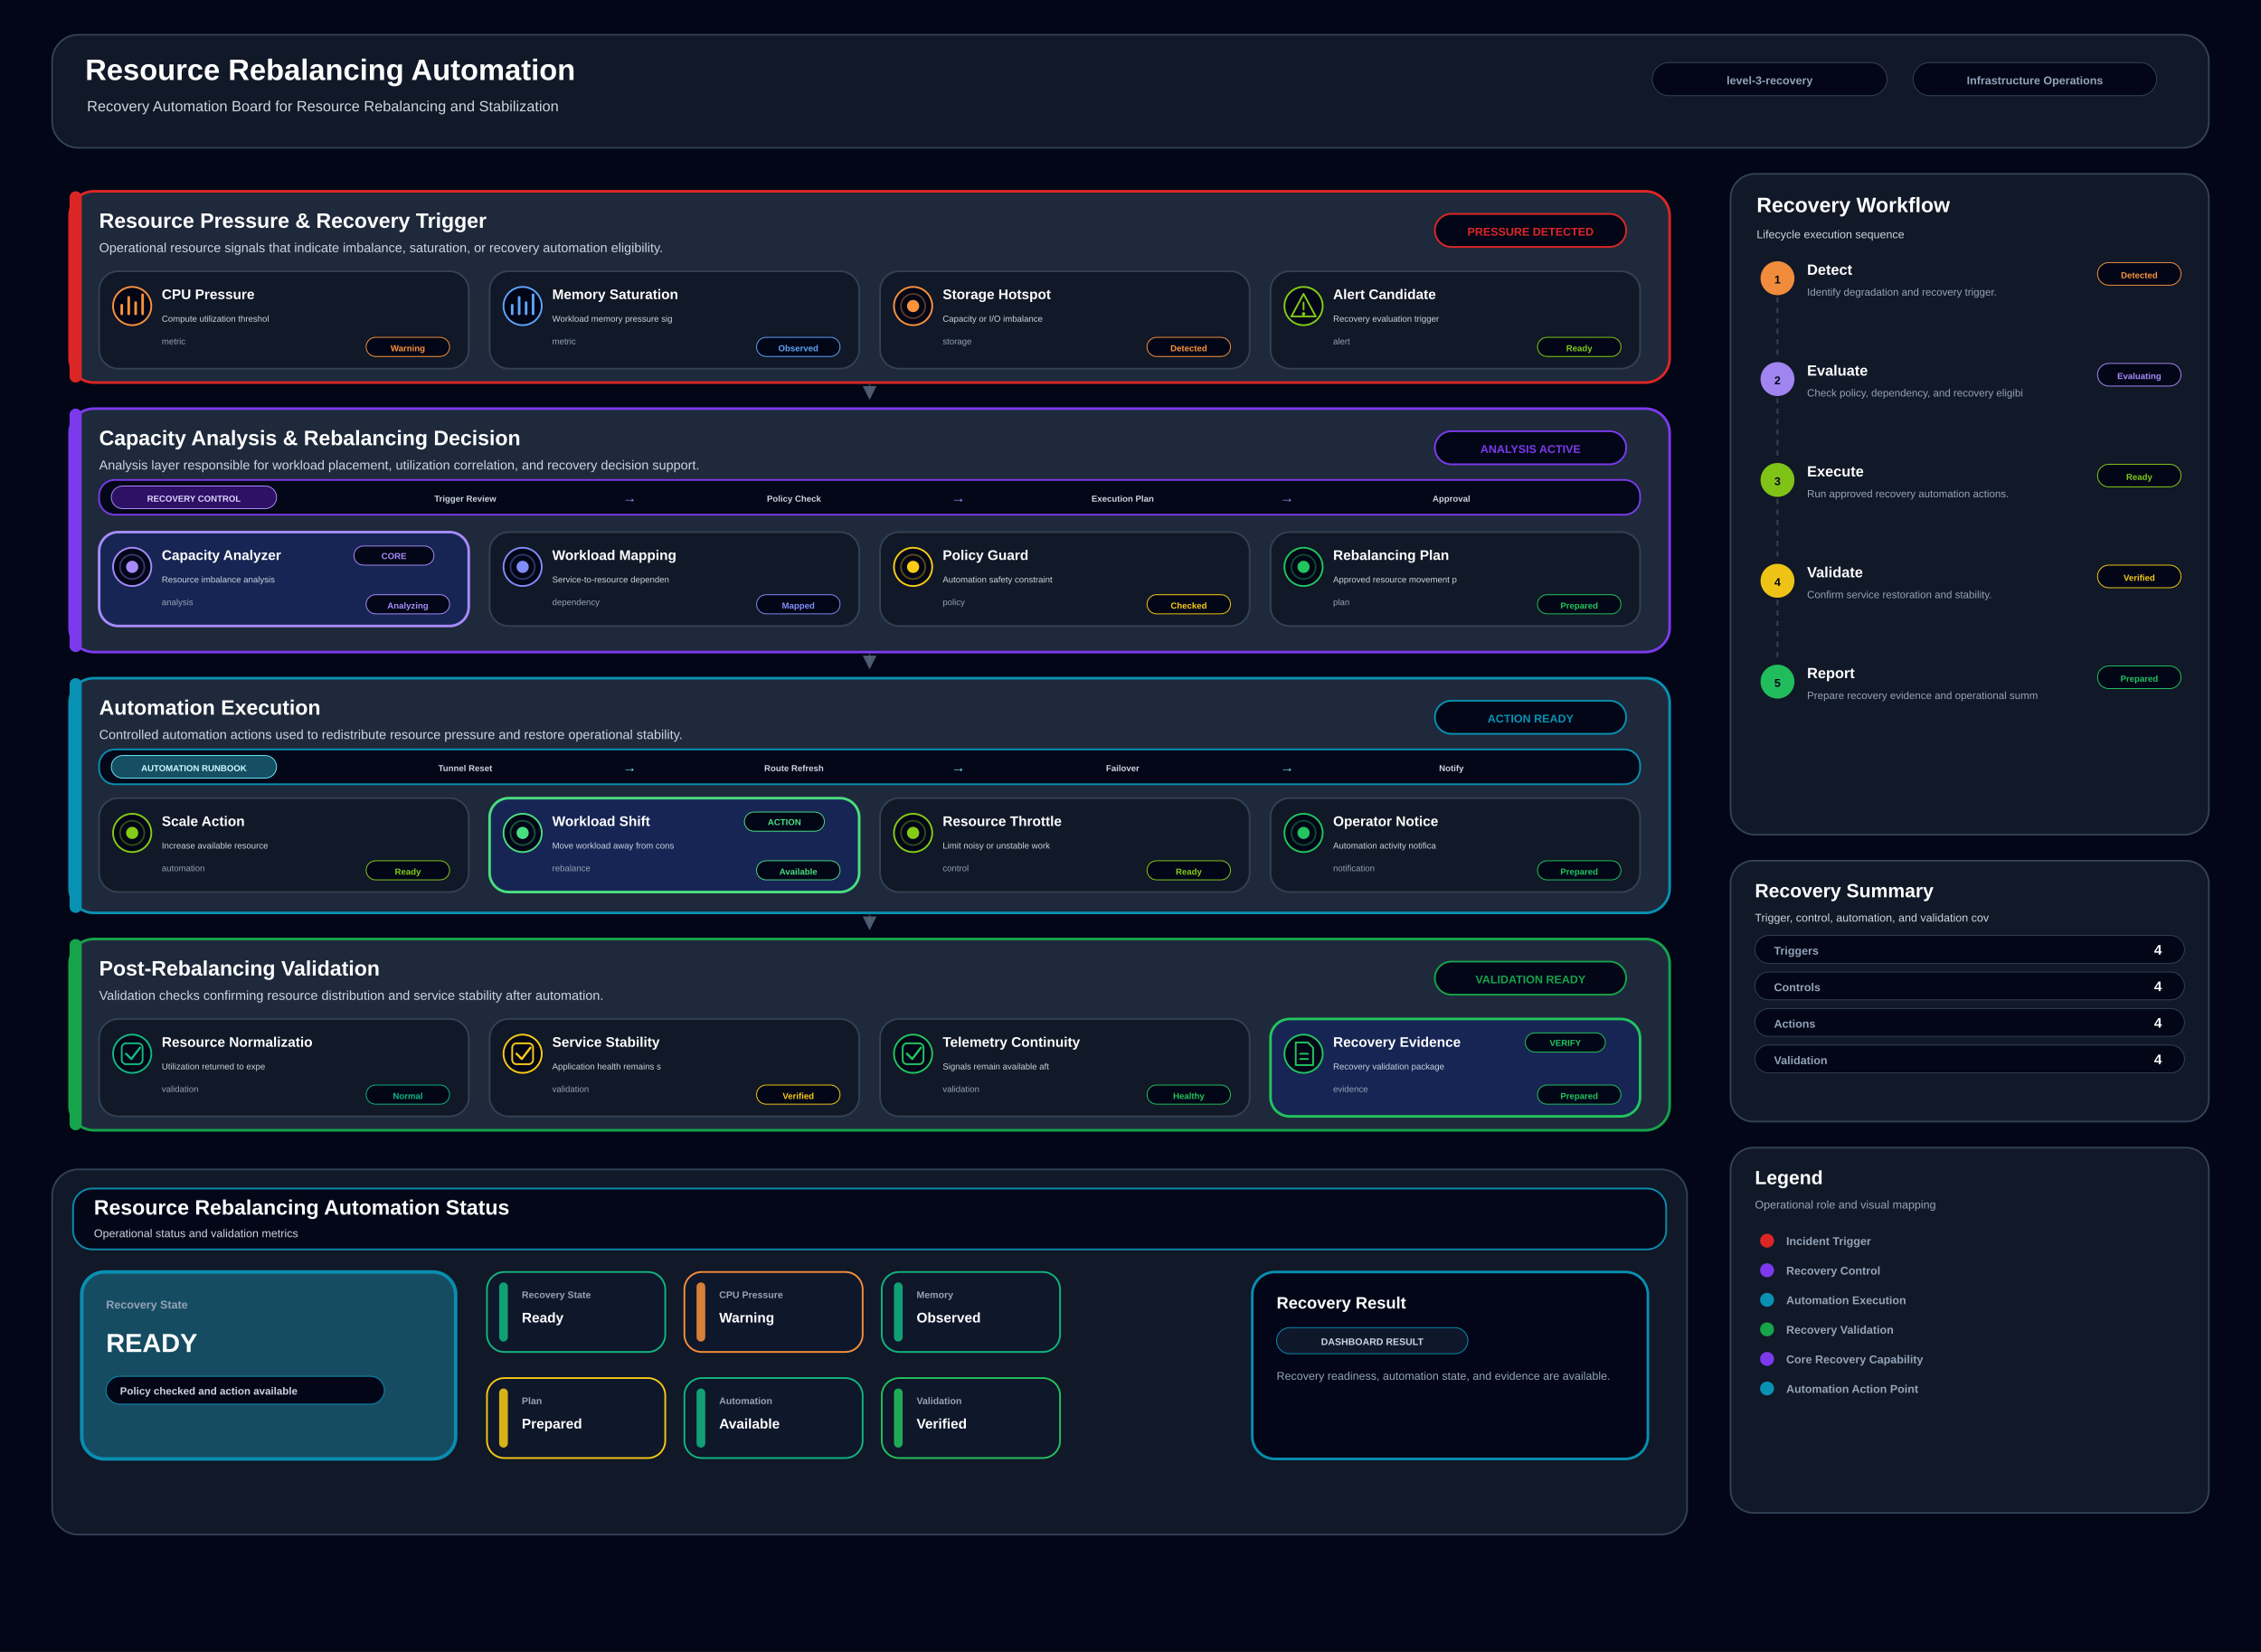
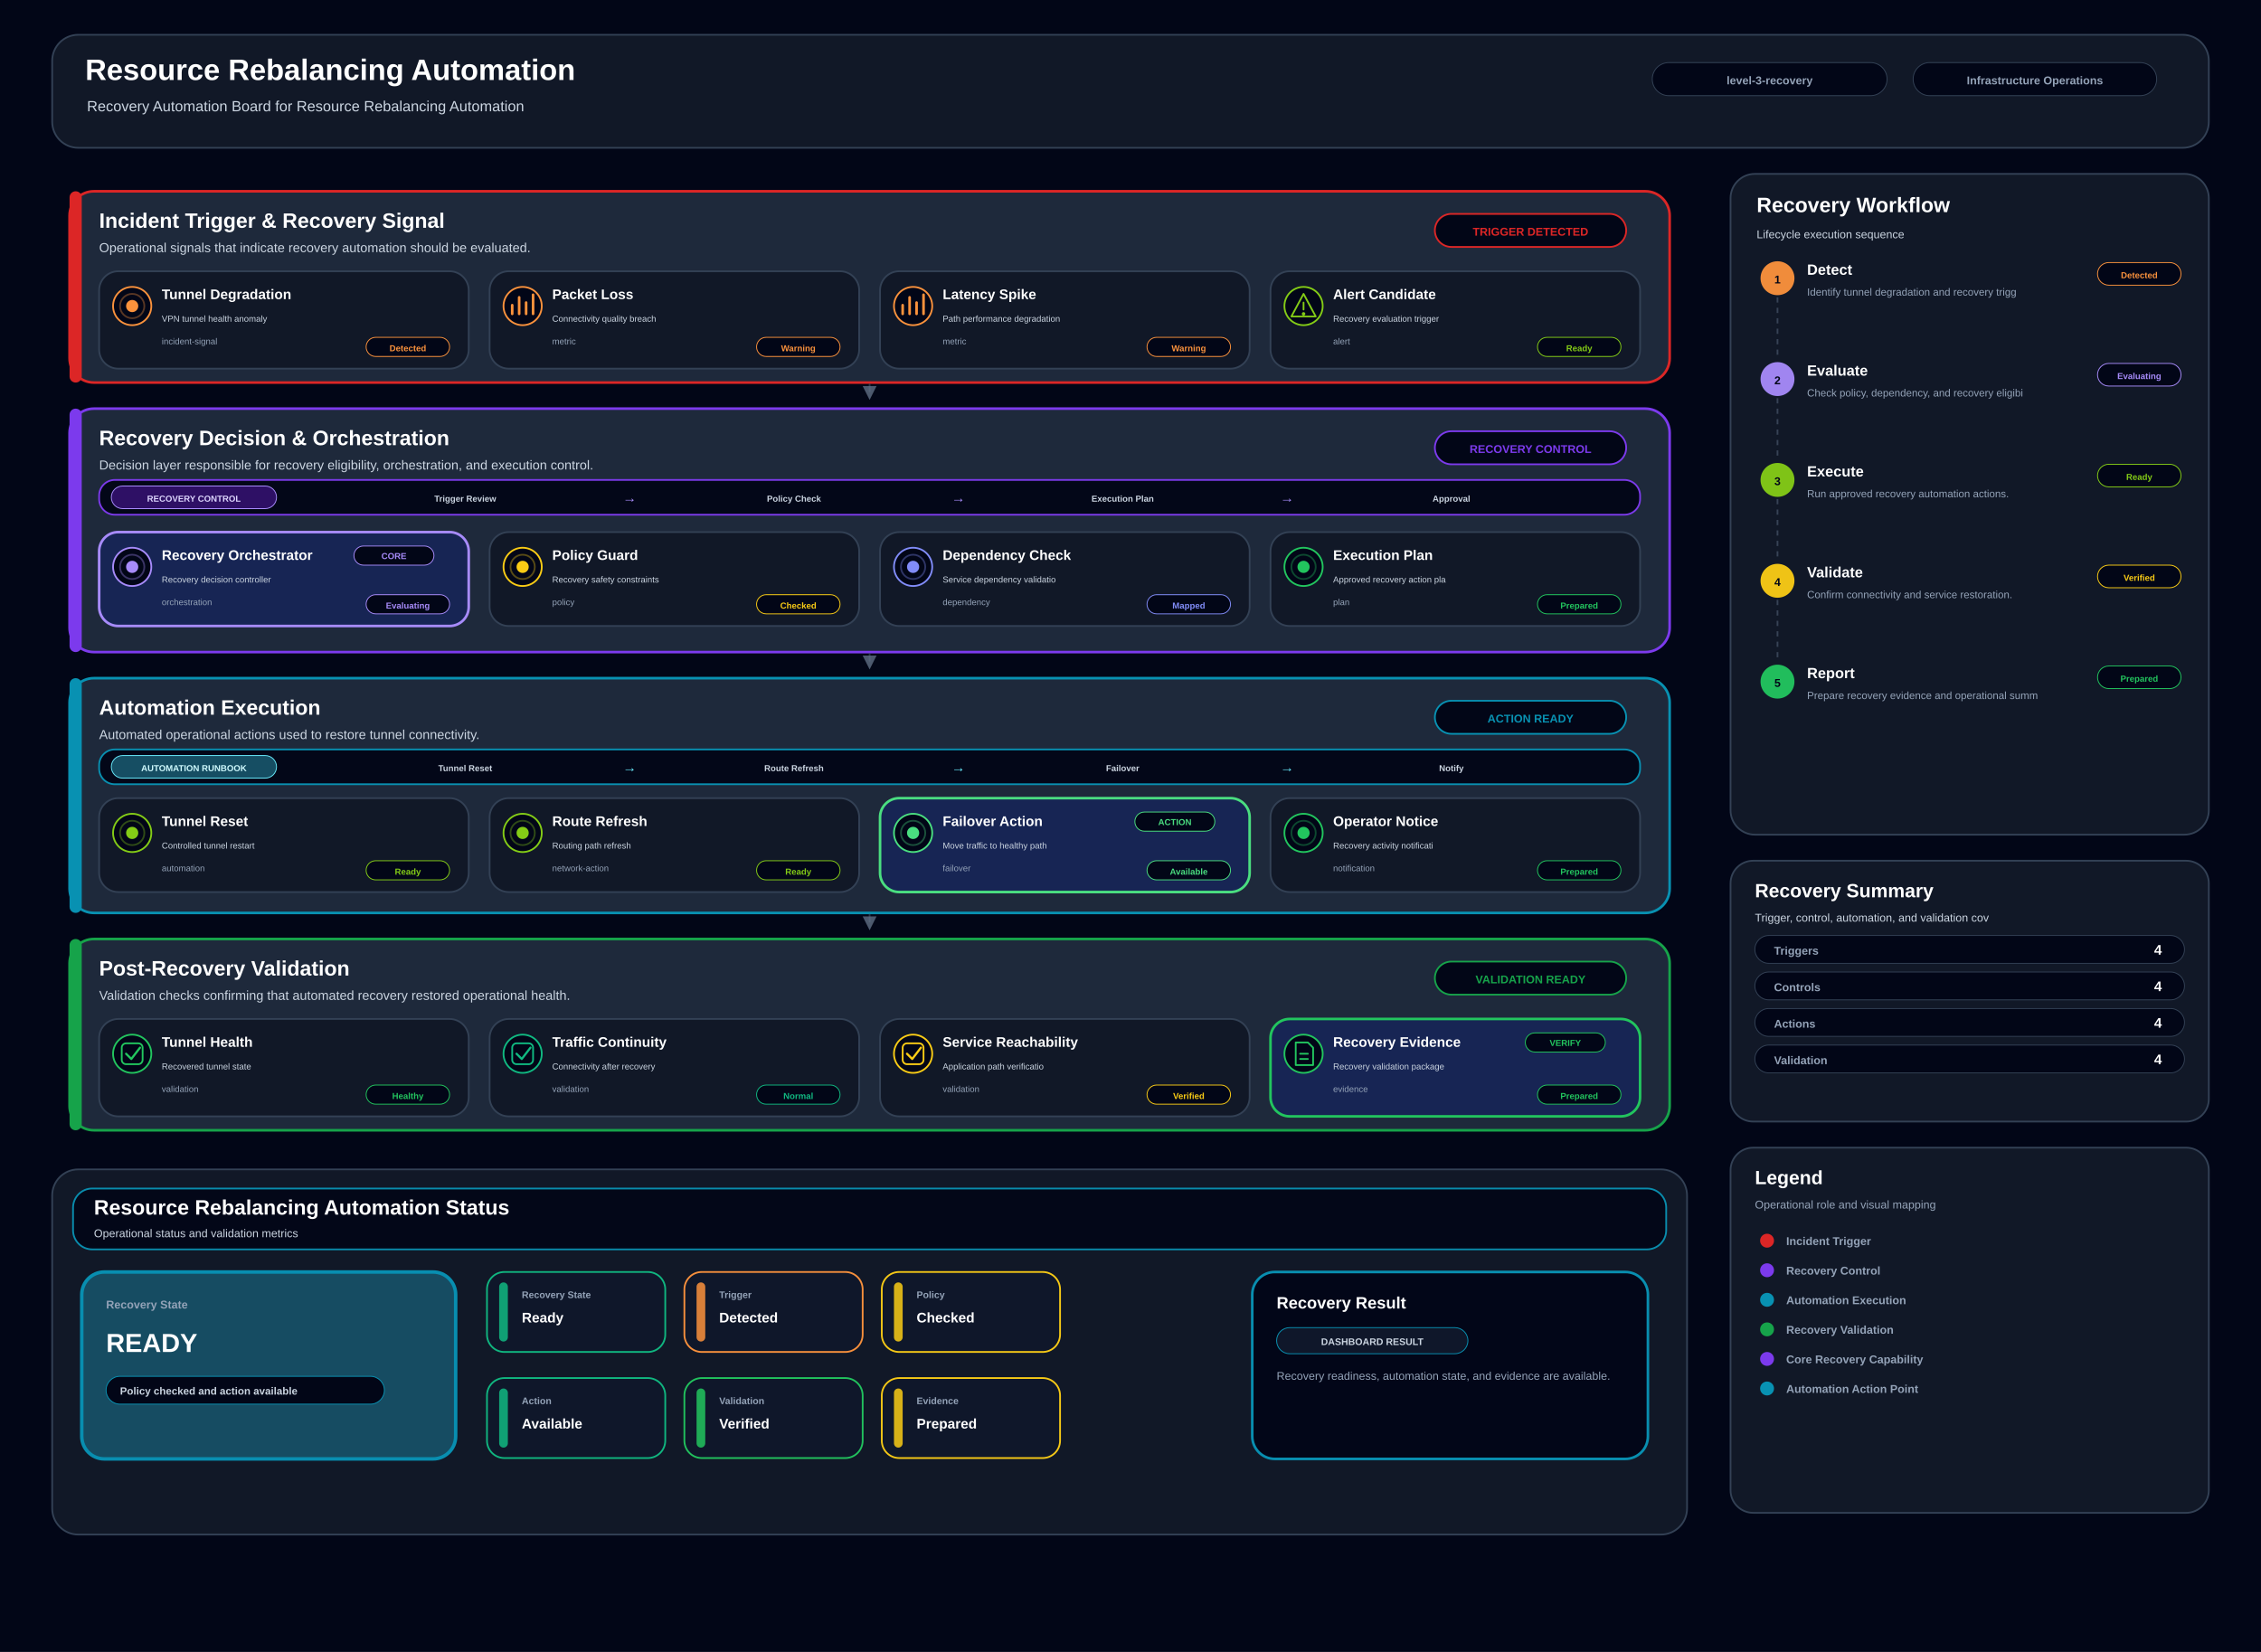
<svg xmlns="http://www.w3.org/2000/svg" width="2600" height="1900" viewBox="0 0 2600 1900" font-family="Arial, Helvetica, sans-serif">
  <style>text { font-family: Arial, Helvetica, sans-serif; letter-spacing: normal; word-spacing: normal; text-rendering: optimizeLegibility; font-kerning: normal; }</style>
  <style>text { font-family: Arial, Helvetica, sans-serif; letter-spacing: normal; word-spacing: normal; text-rendering: optimizeLegibility; font-kerning: normal; }</style>
  <rect width="2600" height="1900" fill="#020617" />
  <rect x="60" y="40" width="2480" height="130" rx="30" fill="#111827" stroke="#334155" stroke-width="2" />
  <text x="98" y="92" fill="#ffffff" font-size="34" font-weight="bold">Resource Rebalancing Automation</text>
-   <text x="100" y="128" fill="#cbd5e1" font-size="17">Recovery Automation Board for Resource Rebalancing and Stabilization</text>
+   <text x="100" y="128" fill="#cbd5e1" font-size="17">Recovery Automation Board for Resource Rebalancing Automation</text>
  <rect x="1900" y="72" width="270" height="38" rx="19" fill="#020617" stroke="#334155" stroke-width="1" />
  <text x="2035" y="97" fill="#94a3b8" font-size="13" text-anchor="middle" font-weight="bold">level-3-recovery</text>
  <rect x="2200" y="72" width="280" height="38" rx="19" fill="#020617" stroke="#334155" stroke-width="1" />
  <text x="2340" y="97" fill="#94a3b8" font-size="13" text-anchor="middle" font-weight="bold">Infrastructure Operations</text>
  <rect x="80" y="220" width="1840" height="220" rx="28" fill="#1e293b" stroke="#dc2626" stroke-width="3" />
  <rect x="80" y="220" width="14" height="220" rx="7" fill="#dc2626" />
-   <text x="114" y="262" fill="#ffffff" font-size="24" font-weight="bold">Resource Pressure &amp; Recovery Trigger</text>
-   <text x="114" y="290" fill="#cbd5e1" font-size="15">Operational resource signals that indicate imbalance, saturation, or recovery automation eligibility.</text>
+   <text x="114" y="262" fill="#ffffff" font-size="24" font-weight="bold">Incident Trigger &amp; Recovery Signal</text>
+   <text x="114" y="290" fill="#cbd5e1" font-size="15">Operational signals that indicate recovery automation should be evaluated.</text>
  <rect x="1650" y="246" width="220" height="38" rx="19" fill="#020617" stroke="#dc2626" stroke-width="2" />
-   <text x="1760" y="271" fill="#dc2626" font-size="13" text-anchor="middle" font-weight="bold">PRESSURE DETECTED</text>
+   <text x="1760" y="271" fill="#dc2626" font-size="13" text-anchor="middle" font-weight="bold">TRIGGER DETECTED</text>
  <rect x="114" y="312" width="425" height="112" rx="22" fill="#111827" stroke="#334155" stroke-width="2" />
  <circle cx="152" cy="352" r="22" fill="#020617" stroke="#fb923c" stroke-width="2" />
-   <line x1="140" y1="361" x2="140" y2="351" stroke="#fb923c" stroke-width="3" stroke-linecap="round" />
-   <line x1="148" y1="361" x2="148" y2="342" stroke="#fb923c" stroke-width="3" stroke-linecap="round" />
-   <line x1="156" y1="361" x2="156" y2="348" stroke="#fb923c" stroke-width="3" stroke-linecap="round" />
-   <line x1="164" y1="361" x2="164" y2="339" stroke="#fb923c" stroke-width="3" stroke-linecap="round" />
-   <text x="186" y="344" fill="#ffffff" font-size="16" font-weight="bold">CPU Pressure</text>
-   <text x="186" y="370" fill="#cbd5e1" font-size="10">Compute utilization threshol</text>
-   <text x="186" y="396" fill="#94a3b8" font-size="10">metric</text>
+   <circle cx="152" cy="352" r="7" fill="#fb923c" />
+   <circle cx="152" cy="352" r="14" fill="none" stroke="#fb923c" stroke-width="2" opacity="0.35" />
+   <text x="186" y="344" fill="#ffffff" font-size="16" font-weight="bold">Tunnel Degradation</text>
+   <text x="186" y="370" fill="#cbd5e1" font-size="10">VPN tunnel health anomaly</text>
+   <text x="186" y="396" fill="#94a3b8" font-size="10">incident-signal</text>
  <rect x="421" y="388" width="96" height="22" rx="11" fill="#020617" stroke="#fb923c" stroke-width="1" />
-   <text x="469" y="404" fill="#fb923c" font-size="10" text-anchor="middle" font-weight="bold">Warning</text>
+   <text x="469" y="404" fill="#fb923c" font-size="10" text-anchor="middle" font-weight="bold">Detected</text>
  <rect x="563" y="312" width="425" height="112" rx="22" fill="#111827" stroke="#334155" stroke-width="2" />
-   <circle cx="601" cy="352" r="22" fill="#020617" stroke="#60a5fa" stroke-width="2" />
-   <line x1="589" y1="361" x2="589" y2="351" stroke="#60a5fa" stroke-width="3" stroke-linecap="round" />
-   <line x1="597" y1="361" x2="597" y2="342" stroke="#60a5fa" stroke-width="3" stroke-linecap="round" />
-   <line x1="605" y1="361" x2="605" y2="348" stroke="#60a5fa" stroke-width="3" stroke-linecap="round" />
-   <line x1="613" y1="361" x2="613" y2="339" stroke="#60a5fa" stroke-width="3" stroke-linecap="round" />
-   <text x="635" y="344" fill="#ffffff" font-size="16" font-weight="bold">Memory Saturation</text>
-   <text x="635" y="370" fill="#cbd5e1" font-size="10">Workload memory pressure sig</text>
+   <circle cx="601" cy="352" r="22" fill="#020617" stroke="#fb923c" stroke-width="2" />
+   <line x1="589" y1="361" x2="589" y2="351" stroke="#fb923c" stroke-width="3" stroke-linecap="round" />
+   <line x1="597" y1="361" x2="597" y2="342" stroke="#fb923c" stroke-width="3" stroke-linecap="round" />
+   <line x1="605" y1="361" x2="605" y2="348" stroke="#fb923c" stroke-width="3" stroke-linecap="round" />
+   <line x1="613" y1="361" x2="613" y2="339" stroke="#fb923c" stroke-width="3" stroke-linecap="round" />
+   <text x="635" y="344" fill="#ffffff" font-size="16" font-weight="bold">Packet Loss</text>
+   <text x="635" y="370" fill="#cbd5e1" font-size="10">Connectivity quality breach</text>
  <text x="635" y="396" fill="#94a3b8" font-size="10">metric</text>
-   <rect x="870" y="388" width="96" height="22" rx="11" fill="#020617" stroke="#60a5fa" stroke-width="1" />
-   <text x="918" y="404" fill="#60a5fa" font-size="10" text-anchor="middle" font-weight="bold">Observed</text>
+   <rect x="870" y="388" width="96" height="22" rx="11" fill="#020617" stroke="#fb923c" stroke-width="1" />
+   <text x="918" y="404" fill="#fb923c" font-size="10" text-anchor="middle" font-weight="bold">Warning</text>
  <rect x="1012" y="312" width="425" height="112" rx="22" fill="#111827" stroke="#334155" stroke-width="2" />
  <circle cx="1050" cy="352" r="22" fill="#020617" stroke="#fb923c" stroke-width="2" />
-   <circle cx="1050" cy="352" r="7" fill="#fb923c" />
-   <circle cx="1050" cy="352" r="14" fill="none" stroke="#fb923c" stroke-width="2" opacity="0.35" />
-   <text x="1084" y="344" fill="#ffffff" font-size="16" font-weight="bold">Storage Hotspot</text>
-   <text x="1084" y="370" fill="#cbd5e1" font-size="10">Capacity or I/O imbalance</text>
-   <text x="1084" y="396" fill="#94a3b8" font-size="10">storage</text>
+   <line x1="1038" y1="361" x2="1038" y2="351" stroke="#fb923c" stroke-width="3" stroke-linecap="round" />
+   <line x1="1046" y1="361" x2="1046" y2="342" stroke="#fb923c" stroke-width="3" stroke-linecap="round" />
+   <line x1="1054" y1="361" x2="1054" y2="348" stroke="#fb923c" stroke-width="3" stroke-linecap="round" />
+   <line x1="1062" y1="361" x2="1062" y2="339" stroke="#fb923c" stroke-width="3" stroke-linecap="round" />
+   <text x="1084" y="344" fill="#ffffff" font-size="16" font-weight="bold">Latency Spike</text>
+   <text x="1084" y="370" fill="#cbd5e1" font-size="10">Path performance degradation</text>
+   <text x="1084" y="396" fill="#94a3b8" font-size="10">metric</text>
  <rect x="1319" y="388" width="96" height="22" rx="11" fill="#020617" stroke="#fb923c" stroke-width="1" />
-   <text x="1367" y="404" fill="#fb923c" font-size="10" text-anchor="middle" font-weight="bold">Detected</text>
+   <text x="1367" y="404" fill="#fb923c" font-size="10" text-anchor="middle" font-weight="bold">Warning</text>
  <rect x="1461" y="312" width="425" height="112" rx="22" fill="#111827" stroke="#334155" stroke-width="2" />
  <circle cx="1499" cy="352" r="22" fill="#020617" stroke="#84cc16" stroke-width="2" />
  <polygon points="1499,338 1513,364 1485,364" fill="none" stroke="#84cc16" stroke-width="2" stroke-linejoin="round" />
  <line x1="1499" y1="348" x2="1499" y2="356" stroke="#84cc16" stroke-width="2" stroke-linecap="round" />
  <circle cx="1499" cy="361" r="2" fill="#84cc16" />
  <text x="1533" y="344" fill="#ffffff" font-size="16" font-weight="bold">Alert Candidate</text>
  <text x="1533" y="370" fill="#cbd5e1" font-size="10">Recovery evaluation trigger</text>
  <text x="1533" y="396" fill="#94a3b8" font-size="10">alert</text>
  <rect x="1768" y="388" width="96" height="22" rx="11" fill="#020617" stroke="#84cc16" stroke-width="1" />
  <text x="1816" y="404" fill="#84cc16" font-size="10" text-anchor="middle" font-weight="bold">Ready</text>
  <rect x="80" y="470" width="1840" height="280" rx="28" fill="#1e293b" stroke="#7c3aed" stroke-width="3" />
  <rect x="80" y="470" width="14" height="280" rx="7" fill="#7c3aed" />
-   <text x="114" y="512" fill="#ffffff" font-size="24" font-weight="bold">Capacity Analysis &amp; Rebalancing Decision</text>
-   <text x="114" y="540" fill="#cbd5e1" font-size="15">Analysis layer responsible for workload placement, utilization correlation, and recovery decision support.</text>
+   <text x="114" y="512" fill="#ffffff" font-size="24" font-weight="bold">Recovery Decision &amp; Orchestration</text>
+   <text x="114" y="540" fill="#cbd5e1" font-size="15">Decision layer responsible for recovery eligibility, orchestration, and execution control.</text>
  <rect x="1650" y="496" width="220" height="38" rx="19" fill="#020617" stroke="#7c3aed" stroke-width="2" />
-   <text x="1760" y="521" fill="#7c3aed" font-size="13" text-anchor="middle" font-weight="bold">ANALYSIS ACTIVE</text>
+   <text x="1760" y="521" fill="#7c3aed" font-size="13" text-anchor="middle" font-weight="bold">RECOVERY CONTROL</text>
  <rect x="114" y="552" width="1772" height="40" rx="18" fill="#020617" stroke="#7c3aed" stroke-width="2" opacity="0.98" />
  <rect x="128" y="559" width="190" height="26" rx="13" fill="#2e1065" stroke="#a78bfa" stroke-width="1" />
  <text x="223.0" y="577" fill="#ddd6fe" font-size="10" text-anchor="middle" font-weight="bold">RECOVERY CONTROL</text>
  <text x="535.0" y="577" fill="#cbd5e1" font-size="10" text-anchor="middle" font-weight="bold">Trigger Review</text>
  <text x="724.0" y="578" fill="#a78bfa" font-size="16" text-anchor="middle" font-weight="bold">→</text>
  <text x="913.0" y="577" fill="#cbd5e1" font-size="10" text-anchor="middle" font-weight="bold">Policy Check</text>
  <text x="1102.0" y="578" fill="#a78bfa" font-size="16" text-anchor="middle" font-weight="bold">→</text>
  <text x="1291.0" y="577" fill="#cbd5e1" font-size="10" text-anchor="middle" font-weight="bold">Execution Plan</text>
  <text x="1480.0" y="578" fill="#a78bfa" font-size="16" text-anchor="middle" font-weight="bold">→</text>
  <text x="1669.0" y="577" fill="#cbd5e1" font-size="10" text-anchor="middle" font-weight="bold">Approval</text>
  <rect x="114" y="612" width="425" height="108" rx="22" fill="#172554" stroke="#a78bfa" stroke-width="3" />
  <circle cx="152" cy="652" r="22" fill="#020617" stroke="#a78bfa" stroke-width="2" />
  <circle cx="152" cy="652" r="7" fill="#a78bfa" />
  <circle cx="152" cy="652" r="14" fill="none" stroke="#a78bfa" stroke-width="2" opacity="0.35" />
-   <text x="186" y="644" fill="#ffffff" font-size="16" font-weight="bold">Capacity Analyzer</text>
-   <text x="186" y="670" fill="#cbd5e1" font-size="10">Resource imbalance analysis</text>
-   <text x="186" y="696" fill="#94a3b8" font-size="10">analysis</text>
+   <text x="186" y="644" fill="#ffffff" font-size="16" font-weight="bold">Recovery Orchestrator</text>
+   <text x="186" y="670" fill="#cbd5e1" font-size="10">Recovery decision controller</text>
+   <text x="186" y="696" fill="#94a3b8" font-size="10">orchestration</text>
  <rect x="421" y="684" width="96" height="22" rx="11" fill="#020617" stroke="#a78bfa" stroke-width="1" />
-   <text x="469" y="700" fill="#a78bfa" font-size="10" text-anchor="middle" font-weight="bold">Analyzing</text>
+   <text x="469" y="700" fill="#a78bfa" font-size="10" text-anchor="middle" font-weight="bold">Evaluating</text>
  <rect x="407" y="628" width="92" height="22" rx="11" fill="#020617" stroke="#a78bfa" stroke-width="1" />
  <text x="453" y="643" fill="#a78bfa" font-size="10" text-anchor="middle" font-weight="bold">CORE</text>
  <rect x="563" y="612" width="425" height="108" rx="22" fill="#111827" stroke="#334155" stroke-width="2" />
-   <circle cx="601" cy="652" r="22" fill="#020617" stroke="#818cf8" stroke-width="2" />
-   <circle cx="601" cy="652" r="7" fill="#818cf8" />
-   <circle cx="601" cy="652" r="14" fill="none" stroke="#818cf8" stroke-width="2" opacity="0.35" />
-   <text x="635" y="644" fill="#ffffff" font-size="16" font-weight="bold">Workload Mapping</text>
-   <text x="635" y="670" fill="#cbd5e1" font-size="10">Service-to-resource dependen</text>
-   <text x="635" y="696" fill="#94a3b8" font-size="10">dependency</text>
-   <rect x="870" y="684" width="96" height="22" rx="11" fill="#020617" stroke="#818cf8" stroke-width="1" />
-   <text x="918" y="700" fill="#818cf8" font-size="10" text-anchor="middle" font-weight="bold">Mapped</text>
+   <circle cx="601" cy="652" r="22" fill="#020617" stroke="#facc15" stroke-width="2" />
+   <circle cx="601" cy="652" r="7" fill="#facc15" />
+   <circle cx="601" cy="652" r="14" fill="none" stroke="#facc15" stroke-width="2" opacity="0.35" />
+   <text x="635" y="644" fill="#ffffff" font-size="16" font-weight="bold">Policy Guard</text>
+   <text x="635" y="670" fill="#cbd5e1" font-size="10">Recovery safety constraints</text>
+   <text x="635" y="696" fill="#94a3b8" font-size="10">policy</text>
+   <rect x="870" y="684" width="96" height="22" rx="11" fill="#020617" stroke="#facc15" stroke-width="1" />
+   <text x="918" y="700" fill="#facc15" font-size="10" text-anchor="middle" font-weight="bold">Checked</text>
  <rect x="1012" y="612" width="425" height="108" rx="22" fill="#111827" stroke="#334155" stroke-width="2" />
-   <circle cx="1050" cy="652" r="22" fill="#020617" stroke="#facc15" stroke-width="2" />
-   <circle cx="1050" cy="652" r="7" fill="#facc15" />
-   <circle cx="1050" cy="652" r="14" fill="none" stroke="#facc15" stroke-width="2" opacity="0.35" />
-   <text x="1084" y="644" fill="#ffffff" font-size="16" font-weight="bold">Policy Guard</text>
-   <text x="1084" y="670" fill="#cbd5e1" font-size="10">Automation safety constraint</text>
-   <text x="1084" y="696" fill="#94a3b8" font-size="10">policy</text>
-   <rect x="1319" y="684" width="96" height="22" rx="11" fill="#020617" stroke="#facc15" stroke-width="1" />
-   <text x="1367" y="700" fill="#facc15" font-size="10" text-anchor="middle" font-weight="bold">Checked</text>
+   <circle cx="1050" cy="652" r="22" fill="#020617" stroke="#818cf8" stroke-width="2" />
+   <circle cx="1050" cy="652" r="7" fill="#818cf8" />
+   <circle cx="1050" cy="652" r="14" fill="none" stroke="#818cf8" stroke-width="2" opacity="0.35" />
+   <text x="1084" y="644" fill="#ffffff" font-size="16" font-weight="bold">Dependency Check</text>
+   <text x="1084" y="670" fill="#cbd5e1" font-size="10">Service dependency validatio</text>
+   <text x="1084" y="696" fill="#94a3b8" font-size="10">dependency</text>
+   <rect x="1319" y="684" width="96" height="22" rx="11" fill="#020617" stroke="#818cf8" stroke-width="1" />
+   <text x="1367" y="700" fill="#818cf8" font-size="10" text-anchor="middle" font-weight="bold">Mapped</text>
  <rect x="1461" y="612" width="425" height="108" rx="22" fill="#111827" stroke="#334155" stroke-width="2" />
  <circle cx="1499" cy="652" r="22" fill="#020617" stroke="#22c55e" stroke-width="2" />
  <circle cx="1499" cy="652" r="7" fill="#22c55e" />
  <circle cx="1499" cy="652" r="14" fill="none" stroke="#22c55e" stroke-width="2" opacity="0.35" />
-   <text x="1533" y="644" fill="#ffffff" font-size="16" font-weight="bold">Rebalancing Plan</text>
-   <text x="1533" y="670" fill="#cbd5e1" font-size="10">Approved resource movement p</text>
+   <text x="1533" y="644" fill="#ffffff" font-size="16" font-weight="bold">Execution Plan</text>
+   <text x="1533" y="670" fill="#cbd5e1" font-size="10">Approved recovery action pla</text>
  <text x="1533" y="696" fill="#94a3b8" font-size="10">plan</text>
  <rect x="1768" y="684" width="96" height="22" rx="11" fill="#020617" stroke="#22c55e" stroke-width="1" />
  <text x="1816" y="700" fill="#22c55e" font-size="10" text-anchor="middle" font-weight="bold">Prepared</text>
  <rect x="80" y="780" width="1840" height="270" rx="28" fill="#1e293b" stroke="#0891b2" stroke-width="3" />
  <rect x="80" y="780" width="14" height="270" rx="7" fill="#0891b2" />
  <text x="114" y="822" fill="#ffffff" font-size="24" font-weight="bold">Automation Execution</text>
-   <text x="114" y="850" fill="#cbd5e1" font-size="15">Controlled automation actions used to redistribute resource pressure and restore operational stability.</text>
+   <text x="114" y="850" fill="#cbd5e1" font-size="15">Automated operational actions used to restore tunnel connectivity.</text>
  <rect x="1650" y="806" width="220" height="38" rx="19" fill="#020617" stroke="#0891b2" stroke-width="2" />
  <text x="1760" y="831" fill="#0891b2" font-size="13" text-anchor="middle" font-weight="bold">ACTION READY</text>
  <rect x="114" y="862" width="1772" height="40" rx="18" fill="#020617" stroke="#0891b2" stroke-width="2" opacity="0.98" />
  <rect x="128" y="869" width="190" height="26" rx="13" fill="#164e63" stroke="#67e8f9" stroke-width="1" />
  <text x="223.0" y="887" fill="#cffafe" font-size="10" text-anchor="middle" font-weight="bold">AUTOMATION RUNBOOK</text>
  <text x="535.0" y="887" fill="#cbd5e1" font-size="10" text-anchor="middle" font-weight="bold">Tunnel Reset</text>
  <text x="724.0" y="888" fill="#67e8f9" font-size="16" text-anchor="middle" font-weight="bold">→</text>
  <text x="913.0" y="887" fill="#cbd5e1" font-size="10" text-anchor="middle" font-weight="bold">Route Refresh</text>
  <text x="1102.0" y="888" fill="#67e8f9" font-size="16" text-anchor="middle" font-weight="bold">→</text>
  <text x="1291.0" y="887" fill="#cbd5e1" font-size="10" text-anchor="middle" font-weight="bold">Failover</text>
  <text x="1480.0" y="888" fill="#67e8f9" font-size="16" text-anchor="middle" font-weight="bold">→</text>
  <text x="1669.0" y="887" fill="#cbd5e1" font-size="10" text-anchor="middle" font-weight="bold">Notify</text>
  <rect x="114" y="918" width="425" height="108" rx="22" fill="#111827" stroke="#334155" stroke-width="2" />
  <circle cx="152" cy="958" r="22" fill="#020617" stroke="#84cc16" stroke-width="2" />
  <circle cx="152" cy="958" r="7" fill="#84cc16" />
  <circle cx="152" cy="958" r="14" fill="none" stroke="#84cc16" stroke-width="2" opacity="0.35" />
-   <text x="186" y="950" fill="#ffffff" font-size="16" font-weight="bold">Scale Action</text>
-   <text x="186" y="976" fill="#cbd5e1" font-size="10">Increase available resource </text>
+   <text x="186" y="950" fill="#ffffff" font-size="16" font-weight="bold">Tunnel Reset</text>
+   <text x="186" y="976" fill="#cbd5e1" font-size="10">Controlled tunnel restart</text>
  <text x="186" y="1002" fill="#94a3b8" font-size="10">automation</text>
  <rect x="421" y="990" width="96" height="22" rx="11" fill="#020617" stroke="#84cc16" stroke-width="1" />
  <text x="469" y="1006" fill="#84cc16" font-size="10" text-anchor="middle" font-weight="bold">Ready</text>
-   <rect x="563" y="918" width="425" height="108" rx="22" fill="#172554" stroke="#4ade80" stroke-width="3" />
-   <circle cx="601" cy="958" r="22" fill="#020617" stroke="#4ade80" stroke-width="2" />
-   <circle cx="601" cy="958" r="7" fill="#4ade80" />
-   <circle cx="601" cy="958" r="14" fill="none" stroke="#4ade80" stroke-width="2" opacity="0.35" />
-   <text x="635" y="950" fill="#ffffff" font-size="16" font-weight="bold">Workload Shift</text>
-   <text x="635" y="976" fill="#cbd5e1" font-size="10">Move workload away from cons</text>
-   <text x="635" y="1002" fill="#94a3b8" font-size="10">rebalance</text>
-   <rect x="870" y="990" width="96" height="22" rx="11" fill="#020617" stroke="#4ade80" stroke-width="1" />
-   <text x="918" y="1006" fill="#4ade80" font-size="10" text-anchor="middle" font-weight="bold">Available</text>
-   <rect x="856" y="934" width="92" height="22" rx="11" fill="#020617" stroke="#4ade80" stroke-width="1" />
-   <text x="902" y="949" fill="#4ade80" font-size="10" text-anchor="middle" font-weight="bold">ACTION</text>
-   <rect x="1012" y="918" width="425" height="108" rx="22" fill="#111827" stroke="#334155" stroke-width="2" />
-   <circle cx="1050" cy="958" r="22" fill="#020617" stroke="#84cc16" stroke-width="2" />
-   <circle cx="1050" cy="958" r="7" fill="#84cc16" />
-   <circle cx="1050" cy="958" r="14" fill="none" stroke="#84cc16" stroke-width="2" opacity="0.35" />
-   <text x="1084" y="950" fill="#ffffff" font-size="16" font-weight="bold">Resource Throttle</text>
-   <text x="1084" y="976" fill="#cbd5e1" font-size="10">Limit noisy or unstable work</text>
-   <text x="1084" y="1002" fill="#94a3b8" font-size="10">control</text>
-   <rect x="1319" y="990" width="96" height="22" rx="11" fill="#020617" stroke="#84cc16" stroke-width="1" />
-   <text x="1367" y="1006" fill="#84cc16" font-size="10" text-anchor="middle" font-weight="bold">Ready</text>
+   <rect x="563" y="918" width="425" height="108" rx="22" fill="#111827" stroke="#334155" stroke-width="2" />
+   <circle cx="601" cy="958" r="22" fill="#020617" stroke="#84cc16" stroke-width="2" />
+   <circle cx="601" cy="958" r="7" fill="#84cc16" />
+   <circle cx="601" cy="958" r="14" fill="none" stroke="#84cc16" stroke-width="2" opacity="0.35" />
+   <text x="635" y="950" fill="#ffffff" font-size="16" font-weight="bold">Route Refresh</text>
+   <text x="635" y="976" fill="#cbd5e1" font-size="10">Routing path refresh</text>
+   <text x="635" y="1002" fill="#94a3b8" font-size="10">network-action</text>
+   <rect x="870" y="990" width="96" height="22" rx="11" fill="#020617" stroke="#84cc16" stroke-width="1" />
+   <text x="918" y="1006" fill="#84cc16" font-size="10" text-anchor="middle" font-weight="bold">Ready</text>
+   <rect x="1012" y="918" width="425" height="108" rx="22" fill="#172554" stroke="#4ade80" stroke-width="3" />
+   <circle cx="1050" cy="958" r="22" fill="#020617" stroke="#4ade80" stroke-width="2" />
+   <circle cx="1050" cy="958" r="7" fill="#4ade80" />
+   <circle cx="1050" cy="958" r="14" fill="none" stroke="#4ade80" stroke-width="2" opacity="0.35" />
+   <text x="1084" y="950" fill="#ffffff" font-size="16" font-weight="bold">Failover Action</text>
+   <text x="1084" y="976" fill="#cbd5e1" font-size="10">Move traffic to healthy path</text>
+   <text x="1084" y="1002" fill="#94a3b8" font-size="10">failover</text>
+   <rect x="1319" y="990" width="96" height="22" rx="11" fill="#020617" stroke="#4ade80" stroke-width="1" />
+   <text x="1367" y="1006" fill="#4ade80" font-size="10" text-anchor="middle" font-weight="bold">Available</text>
+   <rect x="1305" y="934" width="92" height="22" rx="11" fill="#020617" stroke="#4ade80" stroke-width="1" />
+   <text x="1351" y="949" fill="#4ade80" font-size="10" text-anchor="middle" font-weight="bold">ACTION</text>
  <rect x="1461" y="918" width="425" height="108" rx="22" fill="#111827" stroke="#334155" stroke-width="2" />
  <circle cx="1499" cy="958" r="22" fill="#020617" stroke="#22c55e" stroke-width="2" />
  <circle cx="1499" cy="958" r="7" fill="#22c55e" />
  <circle cx="1499" cy="958" r="14" fill="none" stroke="#22c55e" stroke-width="2" opacity="0.35" />
  <text x="1533" y="950" fill="#ffffff" font-size="16" font-weight="bold">Operator Notice</text>
-   <text x="1533" y="976" fill="#cbd5e1" font-size="10">Automation activity notifica</text>
+   <text x="1533" y="976" fill="#cbd5e1" font-size="10">Recovery activity notificati</text>
  <text x="1533" y="1002" fill="#94a3b8" font-size="10">notification</text>
  <rect x="1768" y="990" width="96" height="22" rx="11" fill="#020617" stroke="#22c55e" stroke-width="1" />
  <text x="1816" y="1006" fill="#22c55e" font-size="10" text-anchor="middle" font-weight="bold">Prepared</text>
  <rect x="80" y="1080" width="1840" height="220" rx="28" fill="#1e293b" stroke="#16a34a" stroke-width="3" />
  <rect x="80" y="1080" width="14" height="220" rx="7" fill="#16a34a" />
-   <text x="114" y="1122" fill="#ffffff" font-size="24" font-weight="bold">Post-Rebalancing Validation</text>
-   <text x="114" y="1150" fill="#cbd5e1" font-size="15">Validation checks confirming resource distribution and service stability after automation.</text>
+   <text x="114" y="1122" fill="#ffffff" font-size="24" font-weight="bold">Post-Recovery Validation</text>
+   <text x="114" y="1150" fill="#cbd5e1" font-size="15">Validation checks confirming that automated recovery restored operational health.</text>
  <rect x="1650" y="1106" width="220" height="38" rx="19" fill="#020617" stroke="#16a34a" stroke-width="2" />
  <text x="1760" y="1131" fill="#16a34a" font-size="13" text-anchor="middle" font-weight="bold">VALIDATION READY</text>
  <rect x="114" y="1172" width="425" height="112" rx="22" fill="#111827" stroke="#334155" stroke-width="2" />
-   <circle cx="152" cy="1212" r="22" fill="#020617" stroke="#10b981" stroke-width="2" />
-   <rect x="140" y="1200" width="24" height="24" rx="5" fill="none" stroke="#10b981" stroke-width="2" />
-   <polyline points="145,1212 151,1218 161,1205" fill="none" stroke="#10b981" stroke-width="2.5" stroke-linecap="round" stroke-linejoin="round" />
-   <text x="186" y="1204" fill="#ffffff" font-size="16" font-weight="bold">Resource Normalizatio</text>
-   <text x="186" y="1230" fill="#cbd5e1" font-size="10">Utilization returned to expe</text>
+   <circle cx="152" cy="1212" r="22" fill="#020617" stroke="#22c55e" stroke-width="2" />
+   <rect x="140" y="1200" width="24" height="24" rx="5" fill="none" stroke="#22c55e" stroke-width="2" />
+   <polyline points="145,1212 151,1218 161,1205" fill="none" stroke="#22c55e" stroke-width="2.5" stroke-linecap="round" stroke-linejoin="round" />
+   <text x="186" y="1204" fill="#ffffff" font-size="16" font-weight="bold">Tunnel Health</text>
+   <text x="186" y="1230" fill="#cbd5e1" font-size="10">Recovered tunnel state</text>
  <text x="186" y="1256" fill="#94a3b8" font-size="10">validation</text>
-   <rect x="421" y="1248" width="96" height="22" rx="11" fill="#020617" stroke="#10b981" stroke-width="1" />
-   <text x="469" y="1264" fill="#10b981" font-size="10" text-anchor="middle" font-weight="bold">Normal</text>
+   <rect x="421" y="1248" width="96" height="22" rx="11" fill="#020617" stroke="#22c55e" stroke-width="1" />
+   <text x="469" y="1264" fill="#22c55e" font-size="10" text-anchor="middle" font-weight="bold">Healthy</text>
  <rect x="563" y="1172" width="425" height="112" rx="22" fill="#111827" stroke="#334155" stroke-width="2" />
-   <circle cx="601" cy="1212" r="22" fill="#020617" stroke="#facc15" stroke-width="2" />
-   <rect x="589" y="1200" width="24" height="24" rx="5" fill="none" stroke="#facc15" stroke-width="2" />
-   <polyline points="594,1212 600,1218 610,1205" fill="none" stroke="#facc15" stroke-width="2.5" stroke-linecap="round" stroke-linejoin="round" />
-   <text x="635" y="1204" fill="#ffffff" font-size="16" font-weight="bold">Service Stability</text>
-   <text x="635" y="1230" fill="#cbd5e1" font-size="10">Application health remains s</text>
+   <circle cx="601" cy="1212" r="22" fill="#020617" stroke="#10b981" stroke-width="2" />
+   <rect x="589" y="1200" width="24" height="24" rx="5" fill="none" stroke="#10b981" stroke-width="2" />
+   <polyline points="594,1212 600,1218 610,1205" fill="none" stroke="#10b981" stroke-width="2.5" stroke-linecap="round" stroke-linejoin="round" />
+   <text x="635" y="1204" fill="#ffffff" font-size="16" font-weight="bold">Traffic Continuity</text>
+   <text x="635" y="1230" fill="#cbd5e1" font-size="10">Connectivity after recovery</text>
  <text x="635" y="1256" fill="#94a3b8" font-size="10">validation</text>
-   <rect x="870" y="1248" width="96" height="22" rx="11" fill="#020617" stroke="#facc15" stroke-width="1" />
-   <text x="918" y="1264" fill="#facc15" font-size="10" text-anchor="middle" font-weight="bold">Verified</text>
+   <rect x="870" y="1248" width="96" height="22" rx="11" fill="#020617" stroke="#10b981" stroke-width="1" />
+   <text x="918" y="1264" fill="#10b981" font-size="10" text-anchor="middle" font-weight="bold">Normal</text>
  <rect x="1012" y="1172" width="425" height="112" rx="22" fill="#111827" stroke="#334155" stroke-width="2" />
-   <circle cx="1050" cy="1212" r="22" fill="#020617" stroke="#22c55e" stroke-width="2" />
-   <rect x="1038" y="1200" width="24" height="24" rx="5" fill="none" stroke="#22c55e" stroke-width="2" />
-   <polyline points="1043,1212 1049,1218 1059,1205" fill="none" stroke="#22c55e" stroke-width="2.5" stroke-linecap="round" stroke-linejoin="round" />
-   <text x="1084" y="1204" fill="#ffffff" font-size="16" font-weight="bold">Telemetry Continuity</text>
-   <text x="1084" y="1230" fill="#cbd5e1" font-size="10">Signals remain available aft</text>
+   <circle cx="1050" cy="1212" r="22" fill="#020617" stroke="#facc15" stroke-width="2" />
+   <rect x="1038" y="1200" width="24" height="24" rx="5" fill="none" stroke="#facc15" stroke-width="2" />
+   <polyline points="1043,1212 1049,1218 1059,1205" fill="none" stroke="#facc15" stroke-width="2.5" stroke-linecap="round" stroke-linejoin="round" />
+   <text x="1084" y="1204" fill="#ffffff" font-size="16" font-weight="bold">Service Reachability</text>
+   <text x="1084" y="1230" fill="#cbd5e1" font-size="10">Application path verificatio</text>
  <text x="1084" y="1256" fill="#94a3b8" font-size="10">validation</text>
-   <rect x="1319" y="1248" width="96" height="22" rx="11" fill="#020617" stroke="#22c55e" stroke-width="1" />
-   <text x="1367" y="1264" fill="#22c55e" font-size="10" text-anchor="middle" font-weight="bold">Healthy</text>
+   <rect x="1319" y="1248" width="96" height="22" rx="11" fill="#020617" stroke="#facc15" stroke-width="1" />
+   <text x="1367" y="1264" fill="#facc15" font-size="10" text-anchor="middle" font-weight="bold">Verified</text>
  <rect x="1461" y="1172" width="425" height="112" rx="22" fill="#172554" stroke="#22c55e" stroke-width="3" />
  <circle cx="1499" cy="1212" r="22" fill="#020617" stroke="#22c55e" stroke-width="2" />
  <polygon points="1490,1199 1504,1199 1510,1205 1510,1225 1490,1225" fill="none" stroke="#22c55e" stroke-width="2" stroke-linejoin="round" />
  <line x1="1495" y1="1212" x2="1504" y2="1212" stroke="#22c55e" stroke-width="2" stroke-linecap="round" />
  <line x1="1495" y1="1218" x2="1504" y2="1218" stroke="#22c55e" stroke-width="2" stroke-linecap="round" />
  <text x="1533" y="1204" fill="#ffffff" font-size="16" font-weight="bold">Recovery Evidence</text>
  <text x="1533" y="1230" fill="#cbd5e1" font-size="10">Recovery validation package</text>
  <text x="1533" y="1256" fill="#94a3b8" font-size="10">evidence</text>
  <rect x="1768" y="1248" width="96" height="22" rx="11" fill="#020617" stroke="#22c55e" stroke-width="1" />
  <text x="1816" y="1264" fill="#22c55e" font-size="10" text-anchor="middle" font-weight="bold">Prepared</text>
  <rect x="1754" y="1188" width="92" height="22" rx="11" fill="#020617" stroke="#22c55e" stroke-width="1" />
  <text x="1800" y="1203" fill="#22c55e" font-size="10" text-anchor="middle" font-weight="bold">VERIFY</text>
  <line x1="1000.0" y1="450" x2="1000.0" y2="442" stroke="#475569" stroke-width="2" stroke-linecap="round" stroke-dasharray="8 8" opacity="0.55" />
  <polygon points="992.0,444 1008.0,444 1000.0,460" fill="#64748b" opacity="0.75" />
  <line x1="1000.0" y1="760" x2="1000.0" y2="752" stroke="#475569" stroke-width="2" stroke-linecap="round" stroke-dasharray="8 8" opacity="0.55" />
  <polygon points="992.0,754 1008.0,754 1000.0,770" fill="#64748b" opacity="0.75" />
  <line x1="1000.0" y1="1060" x2="1000.0" y2="1052" stroke="#475569" stroke-width="2" stroke-linecap="round" stroke-dasharray="8 8" opacity="0.55" />
  <polygon points="992.0,1054 1008.0,1054 1000.0,1070" fill="#64748b" opacity="0.75" />
  <rect x="1990" y="200" width="550" height="760" rx="28" fill="#111827" stroke="#334155" stroke-width="2" />
  <text x="2020" y="244" fill="#ffffff" font-size="24" font-weight="bold">Recovery Workflow</text>
  <text x="2020" y="274" fill="#cbd5e1" font-size="13">Lifecycle execution sequence</text>
  <circle cx="2044" cy="320" r="18" fill="#fb923c" stroke="#fb923c" stroke-width="3" opacity="0.95" />
  <text x="2044" y="326" fill="#020617" font-size="13" text-anchor="middle" font-weight="bold">1</text>
  <text x="2078" y="316" fill="#ffffff" font-size="17" font-weight="bold">Detect</text>
-   <text x="2078" y="340" fill="#94a3b8" font-size="12">Identify degradation and recovery trigger.</text>
+   <text x="2078" y="340" fill="#94a3b8" font-size="12">Identify tunnel degradation and recovery trigg</text>
  <rect x="2412" y="302" width="96" height="26" rx="13" fill="#020617" stroke="#fb923c" stroke-width="1" />
  <text x="2460" y="320" fill="#fb923c" font-size="10" text-anchor="middle" font-weight="bold">Detected</text>
  <line x1="2044" y1="342" x2="2044" y2="412" stroke="#475569" stroke-width="2" stroke-dasharray="6 6" opacity="0.7" />
  <circle cx="2044" cy="436" r="18" fill="#a78bfa" stroke="#a78bfa" stroke-width="3" opacity="0.95" />
  <text x="2044" y="442" fill="#020617" font-size="13" text-anchor="middle" font-weight="bold">2</text>
  <text x="2078" y="432" fill="#ffffff" font-size="17" font-weight="bold">Evaluate</text>
  <text x="2078" y="456" fill="#94a3b8" font-size="12">Check policy, dependency, and recovery eligibi</text>
  <rect x="2412" y="418" width="96" height="26" rx="13" fill="#020617" stroke="#a78bfa" stroke-width="1" />
  <text x="2460" y="436" fill="#a78bfa" font-size="10" text-anchor="middle" font-weight="bold">Evaluating</text>
  <line x1="2044" y1="458" x2="2044" y2="528" stroke="#475569" stroke-width="2" stroke-dasharray="6 6" opacity="0.7" />
  <circle cx="2044" cy="552" r="18" fill="#84cc16" stroke="#84cc16" stroke-width="3" opacity="0.95" />
  <text x="2044" y="558" fill="#020617" font-size="13" text-anchor="middle" font-weight="bold">3</text>
  <text x="2078" y="548" fill="#ffffff" font-size="17" font-weight="bold">Execute</text>
  <text x="2078" y="572" fill="#94a3b8" font-size="12">Run approved recovery automation actions.</text>
  <rect x="2412" y="534" width="96" height="26" rx="13" fill="#020617" stroke="#84cc16" stroke-width="1" />
  <text x="2460" y="552" fill="#84cc16" font-size="10" text-anchor="middle" font-weight="bold">Ready</text>
  <line x1="2044" y1="574" x2="2044" y2="644" stroke="#475569" stroke-width="2" stroke-dasharray="6 6" opacity="0.7" />
  <circle cx="2044" cy="668" r="18" fill="#facc15" stroke="#facc15" stroke-width="3" opacity="0.95" />
  <text x="2044" y="674" fill="#020617" font-size="13" text-anchor="middle" font-weight="bold">4</text>
  <text x="2078" y="664" fill="#ffffff" font-size="17" font-weight="bold">Validate</text>
-   <text x="2078" y="688" fill="#94a3b8" font-size="12">Confirm service restoration and stability.</text>
+   <text x="2078" y="688" fill="#94a3b8" font-size="12">Confirm connectivity and service restoration.</text>
  <rect x="2412" y="650" width="96" height="26" rx="13" fill="#020617" stroke="#facc15" stroke-width="1" />
  <text x="2460" y="668" fill="#facc15" font-size="10" text-anchor="middle" font-weight="bold">Verified</text>
  <line x1="2044" y1="690" x2="2044" y2="760" stroke="#475569" stroke-width="2" stroke-dasharray="6 6" opacity="0.7" />
  <circle cx="2044" cy="784" r="18" fill="#22c55e" stroke="#22c55e" stroke-width="3" opacity="0.95" />
  <text x="2044" y="790" fill="#020617" font-size="13" text-anchor="middle" font-weight="bold">5</text>
  <text x="2078" y="780" fill="#ffffff" font-size="17" font-weight="bold">Report</text>
  <text x="2078" y="804" fill="#94a3b8" font-size="12">Prepare recovery evidence and operational summ</text>
  <rect x="2412" y="766" width="96" height="26" rx="13" fill="#020617" stroke="#22c55e" stroke-width="1" />
  <text x="2460" y="784" fill="#22c55e" font-size="10" text-anchor="middle" font-weight="bold">Prepared</text>
  <rect x="1990" y="990" width="550" height="300" rx="26" fill="#111827" stroke="#334155" stroke-width="2" />
  <text x="2018" y="1032" fill="#ffffff" font-size="22" font-weight="bold">Recovery Summary</text>
  <text x="2018" y="1060" fill="#cbd5e1" font-size="13">Trigger, control, automation, and validation cov</text>
  <rect x="2018" y="1076" width="494" height="32" rx="16" fill="#020617" stroke="#334155" stroke-width="1" />
  <text x="2040" y="1098" fill="#94a3b8" font-size="13" font-weight="bold">Triggers</text>
  <text x="2486" y="1098" fill="#ffffff" font-size="16" text-anchor="end" font-weight="bold">4</text>
  <rect x="2018" y="1118" width="494" height="32" rx="16" fill="#020617" stroke="#334155" stroke-width="1" />
  <text x="2040" y="1140" fill="#94a3b8" font-size="13" font-weight="bold">Controls</text>
  <text x="2486" y="1140" fill="#ffffff" font-size="16" text-anchor="end" font-weight="bold">4</text>
  <rect x="2018" y="1160" width="494" height="32" rx="16" fill="#020617" stroke="#334155" stroke-width="1" />
  <text x="2040" y="1182" fill="#94a3b8" font-size="13" font-weight="bold">Actions</text>
  <text x="2486" y="1182" fill="#ffffff" font-size="16" text-anchor="end" font-weight="bold">4</text>
  <rect x="2018" y="1202" width="494" height="32" rx="16" fill="#020617" stroke="#334155" stroke-width="1" />
  <text x="2040" y="1224" fill="#94a3b8" font-size="13" font-weight="bold">Validation</text>
  <text x="2486" y="1224" fill="#ffffff" font-size="16" text-anchor="end" font-weight="bold">4</text>
  <rect x="60" y="1345" width="1880" height="420" rx="30" fill="#111827" stroke="#334155" stroke-width="2" />
  <rect x="84" y="1367" width="1832" height="70" rx="22" fill="#020617" stroke="#0891b2" stroke-width="2" opacity="0.96" />
  <text x="108" y="1397" fill="#ffffff" font-size="24" font-weight="bold">Resource Rebalancing Automation Status</text>
  <text x="108" y="1423" fill="#cbd5e1" font-size="13">Operational status and validation metrics</text>
  <rect x="94" y="1463" width="430" height="215" rx="26" fill="#164e63" stroke="#0891b2" stroke-width="4" opacity="0.98" />
  <text x="122" y="1505" fill="#94a3b8" font-size="13" font-weight="bold">Recovery State</text>
  <text x="122" y="1555" fill="#ffffff" font-size="30" font-weight="bold">READY</text>
  <rect x="122" y="1583" width="320" height="32" rx="16" fill="#020617" stroke="#0891b2" stroke-width="1" />
  <text x="138" y="1604" fill="#cbd5e1" font-size="12" font-weight="bold">Policy checked and action available</text>
  <rect x="560" y="1463" width="205" height="92" rx="20" fill="#0f172a" stroke="#10b981" stroke-width="2" opacity="0.98" />
  <rect x="574" y="1475" width="10" height="68" rx="5" fill="#10b981" opacity="0.85" />
  <text x="600" y="1493" fill="#94a3b8" font-size="11" font-weight="bold">Recovery State</text>
  <text x="600" y="1521" fill="#ffffff" font-size="16" font-weight="bold">Ready</text>
  <rect x="787" y="1463" width="205" height="92" rx="20" fill="#0f172a" stroke="#fb923c" stroke-width="2" opacity="0.98" />
  <rect x="801" y="1475" width="10" height="68" rx="5" fill="#fb923c" opacity="0.85" />
-   <text x="827" y="1493" fill="#94a3b8" font-size="11" font-weight="bold">CPU Pressure</text>
-   <text x="827" y="1521" fill="#ffffff" font-size="16" font-weight="bold">Warning</text>
-   <rect x="1014" y="1463" width="205" height="92" rx="20" fill="#0f172a" stroke="#10b981" stroke-width="2" opacity="0.98" />
-   <rect x="1028" y="1475" width="10" height="68" rx="5" fill="#10b981" opacity="0.85" />
-   <text x="1054" y="1493" fill="#94a3b8" font-size="11" font-weight="bold">Memory</text>
-   <text x="1054" y="1521" fill="#ffffff" font-size="16" font-weight="bold">Observed</text>
-   <rect x="560" y="1585" width="205" height="92" rx="20" fill="#0f172a" stroke="#facc15" stroke-width="2" opacity="0.98" />
-   <rect x="574" y="1597" width="10" height="68" rx="5" fill="#facc15" opacity="0.85" />
-   <text x="600" y="1615" fill="#94a3b8" font-size="11" font-weight="bold">Plan</text>
-   <text x="600" y="1643" fill="#ffffff" font-size="16" font-weight="bold">Prepared</text>
-   <rect x="787" y="1585" width="205" height="92" rx="20" fill="#0f172a" stroke="#10b981" stroke-width="2" opacity="0.98" />
-   <rect x="801" y="1597" width="10" height="68" rx="5" fill="#10b981" opacity="0.85" />
-   <text x="827" y="1615" fill="#94a3b8" font-size="11" font-weight="bold">Automation</text>
-   <text x="827" y="1643" fill="#ffffff" font-size="16" font-weight="bold">Available</text>
-   <rect x="1014" y="1585" width="205" height="92" rx="20" fill="#0f172a" stroke="#22c55e" stroke-width="2" opacity="0.98" />
-   <rect x="1028" y="1597" width="10" height="68" rx="5" fill="#22c55e" opacity="0.85" />
-   <text x="1054" y="1615" fill="#94a3b8" font-size="11" font-weight="bold">Validation</text>
-   <text x="1054" y="1643" fill="#ffffff" font-size="16" font-weight="bold">Verified</text>
+   <text x="827" y="1493" fill="#94a3b8" font-size="11" font-weight="bold">Trigger</text>
+   <text x="827" y="1521" fill="#ffffff" font-size="16" font-weight="bold">Detected</text>
+   <rect x="1014" y="1463" width="205" height="92" rx="20" fill="#0f172a" stroke="#facc15" stroke-width="2" opacity="0.98" />
+   <rect x="1028" y="1475" width="10" height="68" rx="5" fill="#facc15" opacity="0.85" />
+   <text x="1054" y="1493" fill="#94a3b8" font-size="11" font-weight="bold">Policy</text>
+   <text x="1054" y="1521" fill="#ffffff" font-size="16" font-weight="bold">Checked</text>
+   <rect x="560" y="1585" width="205" height="92" rx="20" fill="#0f172a" stroke="#10b981" stroke-width="2" opacity="0.98" />
+   <rect x="574" y="1597" width="10" height="68" rx="5" fill="#10b981" opacity="0.85" />
+   <text x="600" y="1615" fill="#94a3b8" font-size="11" font-weight="bold">Action</text>
+   <text x="600" y="1643" fill="#ffffff" font-size="16" font-weight="bold">Available</text>
+   <rect x="787" y="1585" width="205" height="92" rx="20" fill="#0f172a" stroke="#22c55e" stroke-width="2" opacity="0.98" />
+   <rect x="801" y="1597" width="10" height="68" rx="5" fill="#22c55e" opacity="0.85" />
+   <text x="827" y="1615" fill="#94a3b8" font-size="11" font-weight="bold">Validation</text>
+   <text x="827" y="1643" fill="#ffffff" font-size="16" font-weight="bold">Verified</text>
+   <rect x="1014" y="1585" width="205" height="92" rx="20" fill="#0f172a" stroke="#facc15" stroke-width="2" opacity="0.98" />
+   <rect x="1028" y="1597" width="10" height="68" rx="5" fill="#facc15" opacity="0.85" />
+   <text x="1054" y="1615" fill="#94a3b8" font-size="11" font-weight="bold">Evidence</text>
+   <text x="1054" y="1643" fill="#ffffff" font-size="16" font-weight="bold">Prepared</text>
  <rect x="1440" y="1463" width="455" height="215" rx="26" fill="#020617" stroke="#0891b2" stroke-width="3" opacity="0.98" />
  <text x="1468" y="1505" fill="#ffffff" font-size="19" font-weight="bold">Recovery Result</text>
  <rect x="1468" y="1527" width="220" height="30" rx="15" fill="#0f172a" stroke="#0891b2" stroke-width="1" />
  <text x="1578" y="1547" fill="#cbd5e1" font-size="11" text-anchor="middle" font-weight="bold">DASHBOARD RESULT</text>
  <text x="1468" y="1587" fill="#94a3b8" font-size="13">Recovery readiness, automation state, and evidence are available.</text>
  <rect x="1990" y="1320" width="550" height="420" rx="26" fill="#111827" stroke="#334155" stroke-width="2" />
  <text x="2018" y="1362" fill="#ffffff" font-size="22" font-weight="bold">Legend</text>
  <text x="2018" y="1390" fill="#94a3b8" font-size="13">Operational role and visual mapping</text>
  <circle cx="2032" cy="1427" r="8" fill="#dc2626" />
  <text x="2054" y="1432" fill="#94a3b8" font-size="13" font-weight="bold">Incident Trigger</text>
  <circle cx="2032" cy="1461" r="8" fill="#7c3aed" />
  <text x="2054" y="1466" fill="#94a3b8" font-size="13" font-weight="bold">Recovery Control</text>
  <circle cx="2032" cy="1495" r="8" fill="#0891b2" />
  <text x="2054" y="1500" fill="#94a3b8" font-size="13" font-weight="bold">Automation Execution</text>
  <circle cx="2032" cy="1529" r="8" fill="#16a34a" />
  <text x="2054" y="1534" fill="#94a3b8" font-size="13" font-weight="bold">Recovery Validation</text>
  <circle cx="2032" cy="1563" r="8" fill="#7c3aed" />
  <text x="2054" y="1568" fill="#94a3b8" font-size="13" font-weight="bold">Core Recovery Capability</text>
  <circle cx="2032" cy="1597" r="8" fill="#0891b2" />
  <text x="2054" y="1602" fill="#94a3b8" font-size="13" font-weight="bold">Automation Action Point</text>
</svg>
